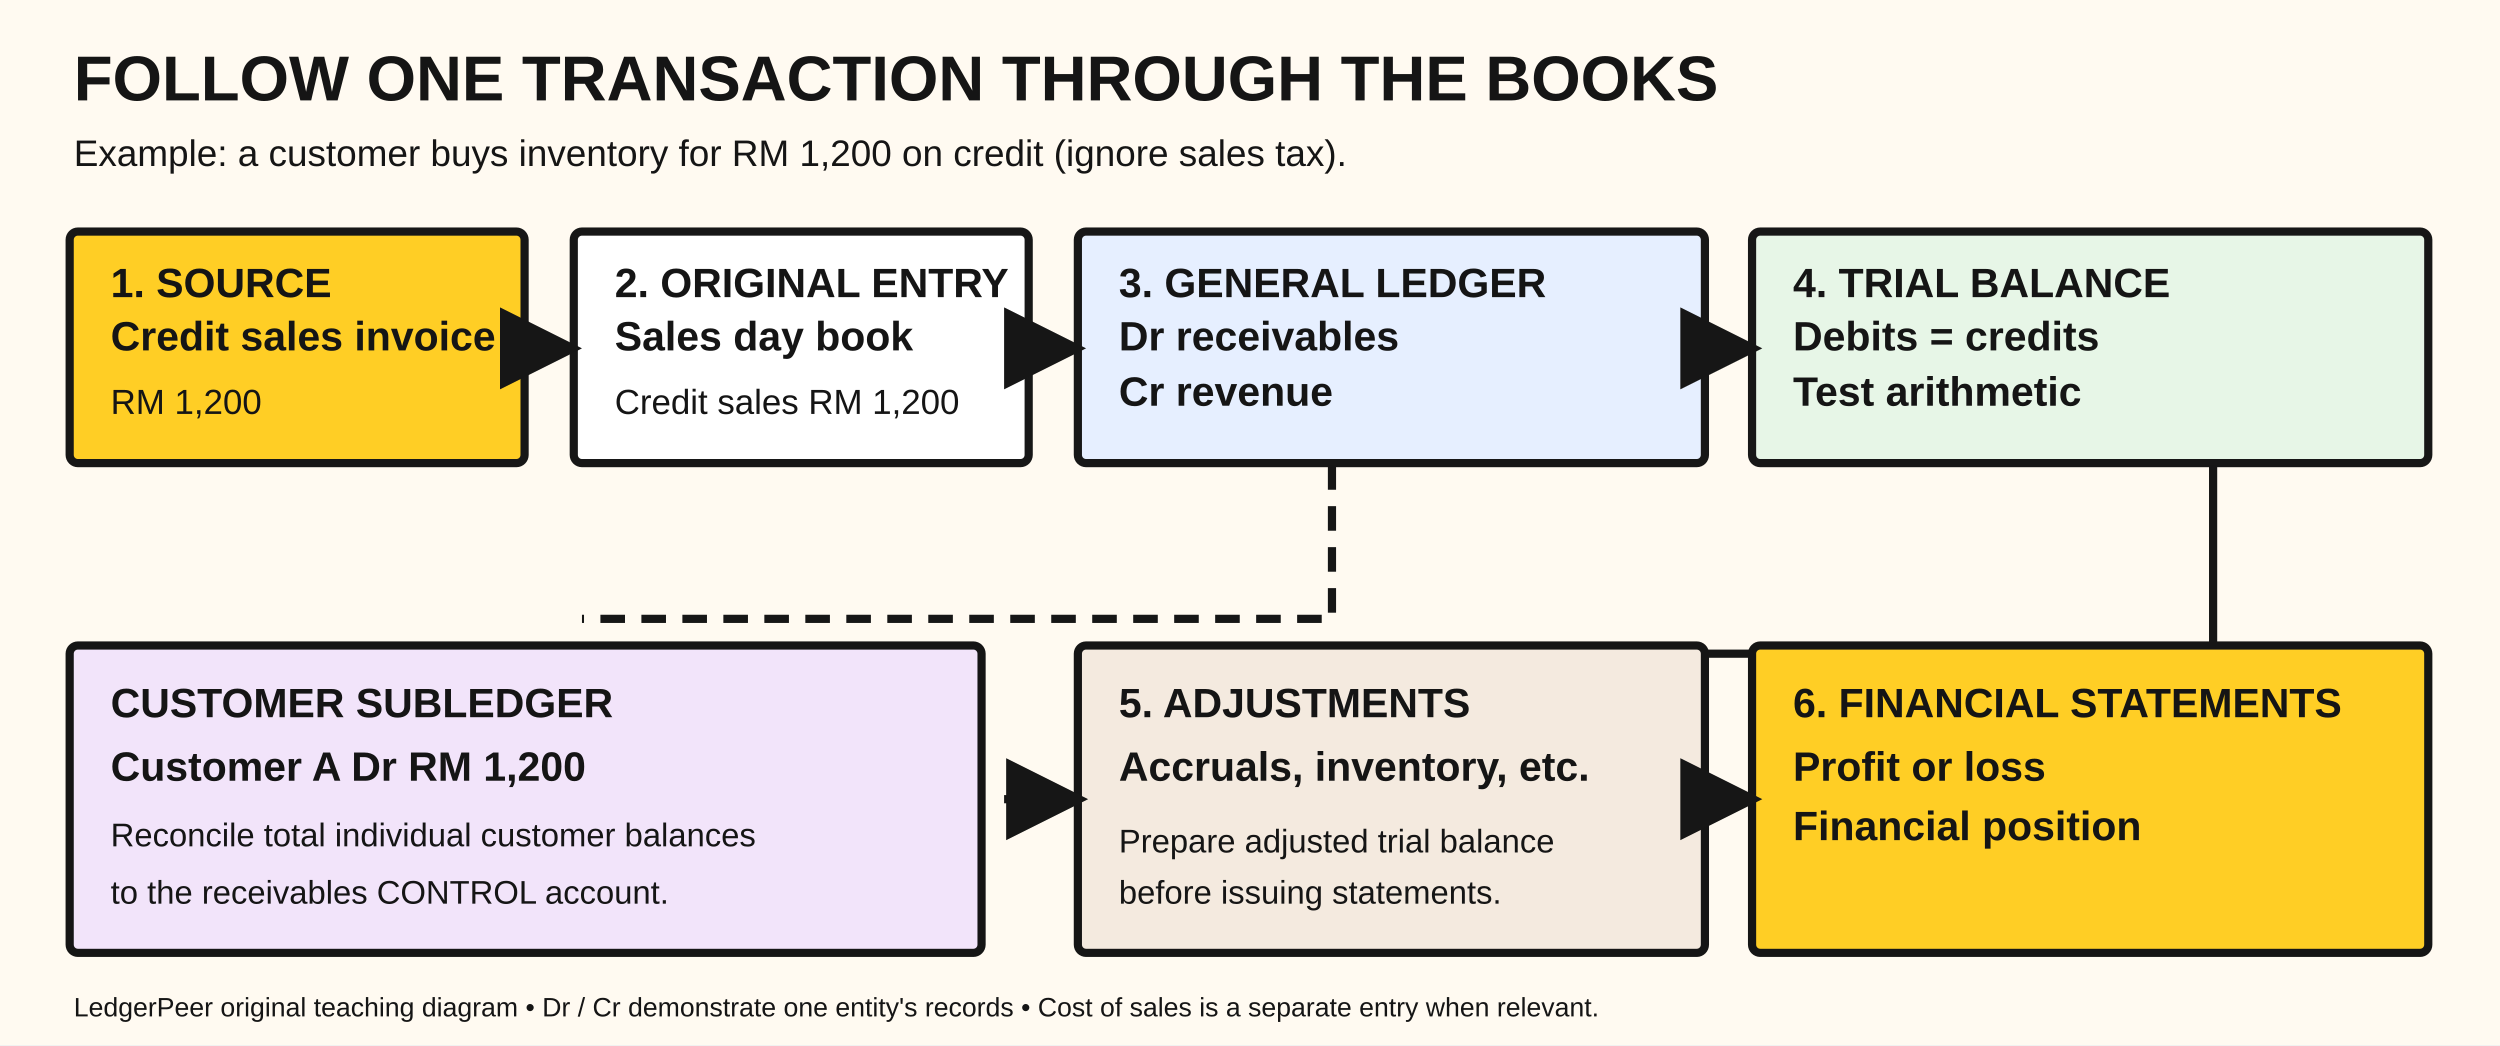
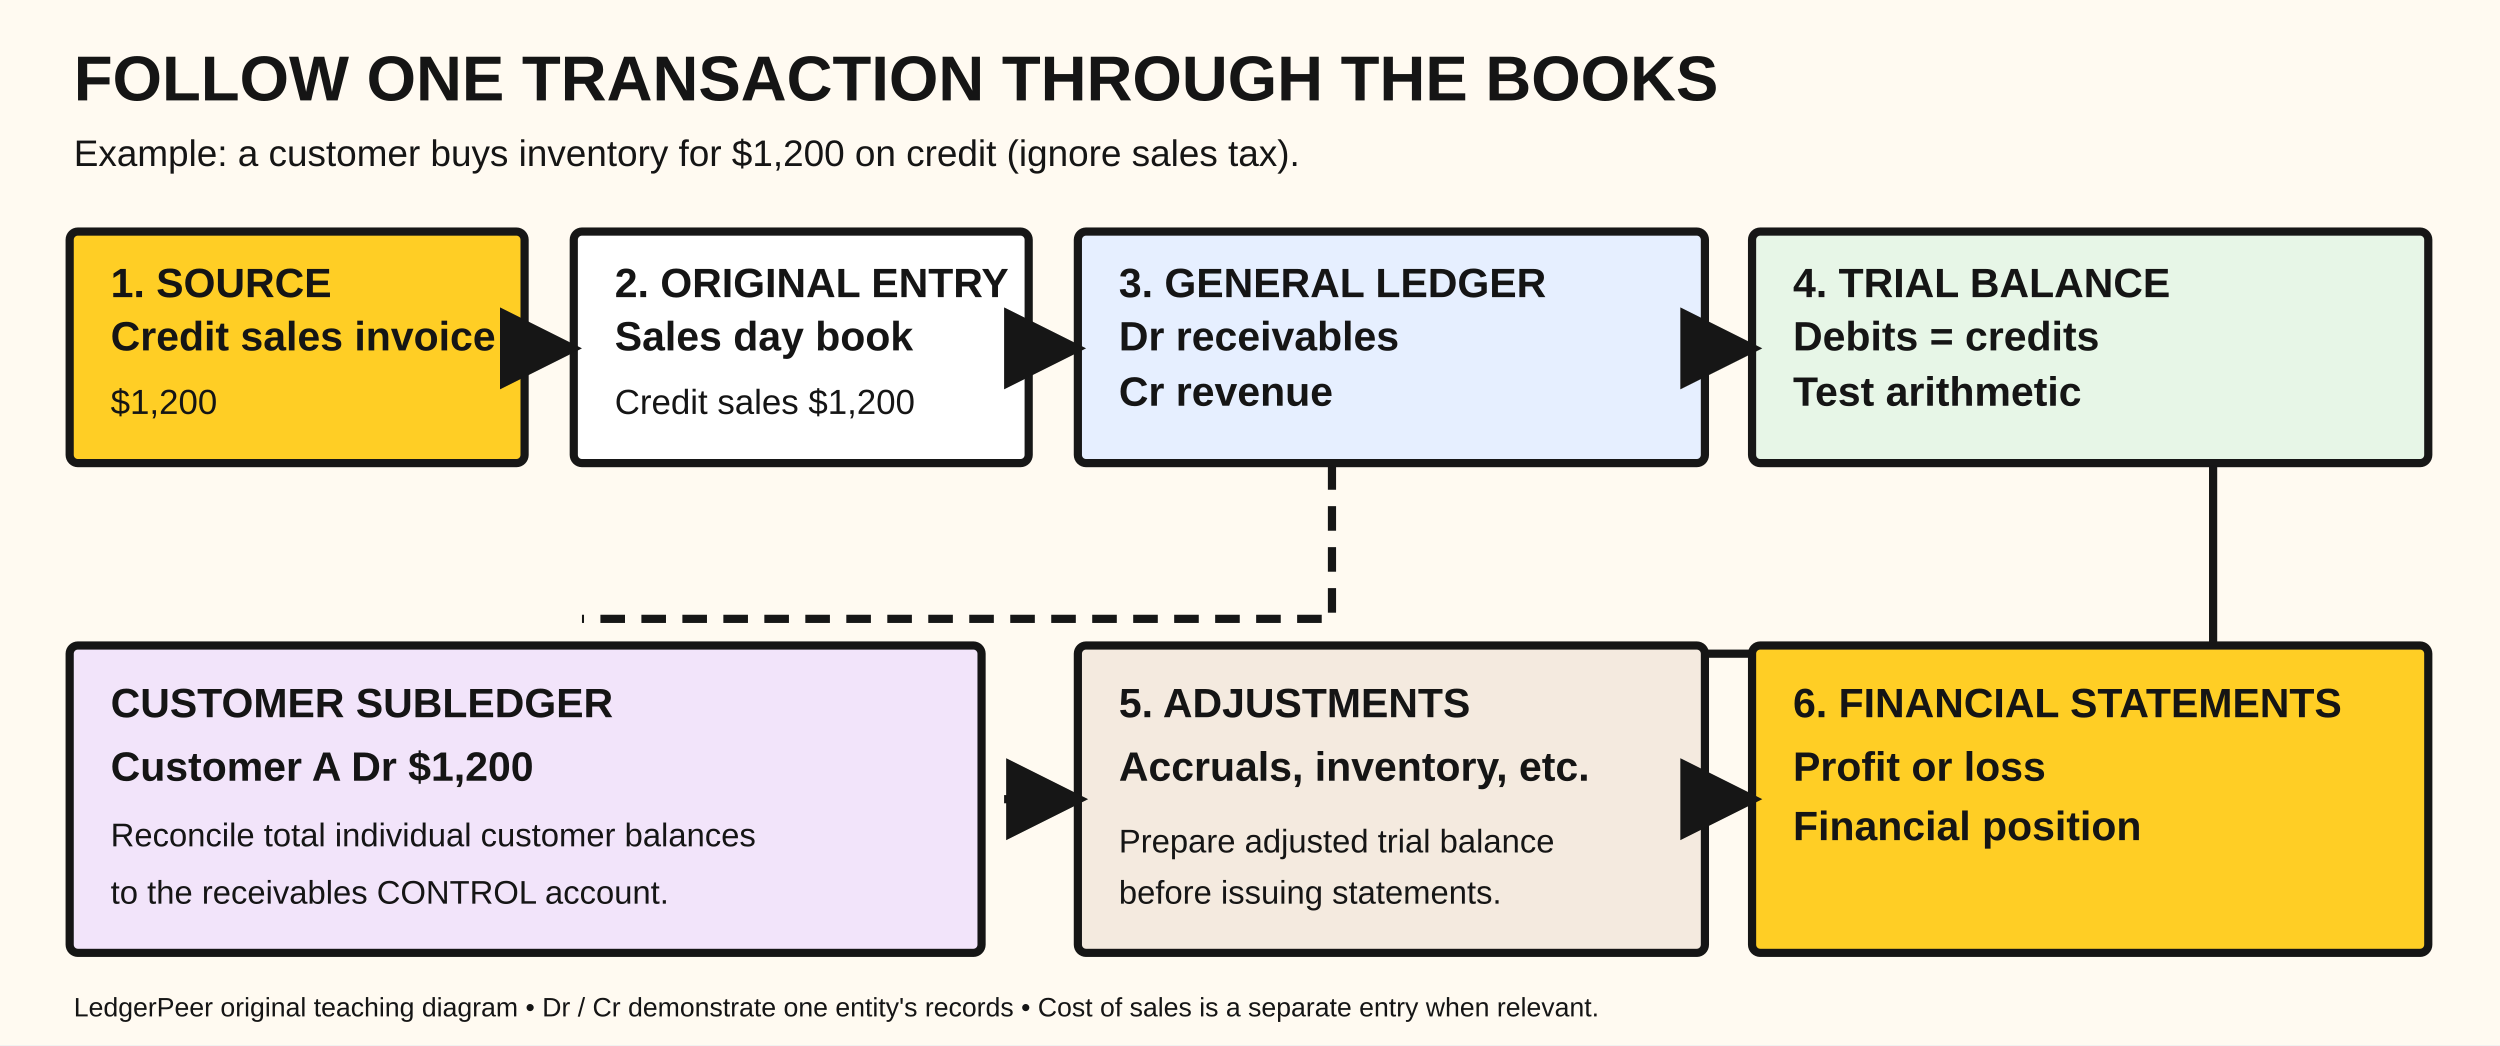
<svg xmlns="http://www.w3.org/2000/svg" viewBox="0 0 1220 510" role="img" aria-labelledby="title desc">
  <defs>
    <marker id="a" markerWidth="11" markerHeight="11" refX="8" refY="5" orient="auto">
      <path d="M0,0 L10,5 L0,10z" fill="#161616" />
    </marker>
  </defs>
  <rect width="1220" height="510" fill="#fffaf1" />
  <g font-family="Arial,sans-serif" fill="#151515">
    <text x="36" y="49" font-size="31" font-weight="900">FOLLOW ONE TRANSACTION THROUGH THE BOOKS</text>
-     <text x="36" y="81" font-size="18">Example: a customer buys inventory for RM 1,200 on credit (ignore sales tax).</text>
+     <text x="36" y="81" font-size="18">Example: a customer buys inventory for $1,200 on credit (ignore sales tax).</text>
    <g stroke="#171717" stroke-width="4">
      <rect x="34" y="113" width="222" height="113" rx="4" fill="#ffce25" />
      <rect x="280" y="113" width="222" height="113" rx="4" fill="#fff" />
      <rect x="526" y="113" width="306" height="113" rx="4" fill="#e6efff" />
      <rect x="855" y="113" width="330" height="113" rx="4" fill="#e7f6e7" />
    </g>
    <g font-size="20" font-weight="900">
      <text x="54" y="145">1. SOURCE</text>
      <text x="54" y="171">Credit sales invoice</text>
      <text x="300" y="145">2. ORIGINAL ENTRY</text>
      <text x="300" y="171">Sales day book</text>
      <text x="546" y="145">3. GENERAL LEDGER</text>
      <text x="546" y="171">Dr receivables</text>
      <text x="546" y="198">Cr revenue</text>
      <text x="875" y="145">4. TRIAL BALANCE</text>
      <text x="875" y="171">Debits = credits</text>
      <text x="875" y="198">Test arithmetic</text>
    </g>
    <g font-size="17">
-       <text x="54" y="202">RM 1,200</text>
-       <text x="300" y="202">Credit sales RM 1,200</text>
+       <text x="54" y="202">$1,200</text>
+       <text x="300" y="202">Credit sales $1,200</text>
    </g>
    <g stroke="#161616" stroke-width="4" fill="none" marker-end="url(#a)">
      <path d="M256 170h20" />
      <path d="M502 170h20" />
      <path d="M832 170h20" />
    </g>
    <g stroke="#161616" stroke-width="4" fill="none">
      <path d="M650 227v75h-366" stroke-dasharray="12 8" />
      <path d="M1080 227v92h-435" />
    </g>
    <rect x="34" y="315" width="445" height="150" rx="4" fill="#f2e4fa" stroke="#151515" stroke-width="4" />
    <rect x="526" y="315" width="306" height="150" rx="4" fill="#f4eadf" stroke="#151515" stroke-width="4" />
    <rect x="855" y="315" width="330" height="150" rx="4" fill="#ffce25" stroke="#151515" stroke-width="4" />
    <g font-size="20" font-weight="900">
      <text x="54" y="350">CUSTOMER SUBLEDGER</text>
-       <text x="54" y="381">Customer A Dr RM 1,200</text>
+       <text x="54" y="381">Customer A Dr $1,200</text>
      <text x="546" y="350">5. ADJUSTMENTS</text>
      <text x="546" y="381">Accruals, inventory, etc.</text>
      <text x="875" y="350">6. FINANCIAL STATEMENTS</text>
      <text x="875" y="381">Profit or loss</text>
      <text x="875" y="410">Financial position</text>
    </g>
    <g font-size="16">
      <text x="54" y="413">Reconcile total individual customer balances</text>
      <text x="54" y="441">to the receivables CONTROL account.</text>
      <text x="546" y="416">Prepare adjusted trial balance</text>
      <text x="546" y="441">before issuing statements.</text>
    </g>
    <g stroke="#161616" stroke-width="4" fill="none" marker-end="url(#a)">
      <path d="M832 390h20" />
      <path d="M490 390h33" />
    </g>
    <text x="36" y="496" font-size="13">LedgerPeer original teaching diagram • Dr / Cr demonstrate one entity's records • Cost of sales is a separate entry when relevant.</text>
  </g>
</svg>
